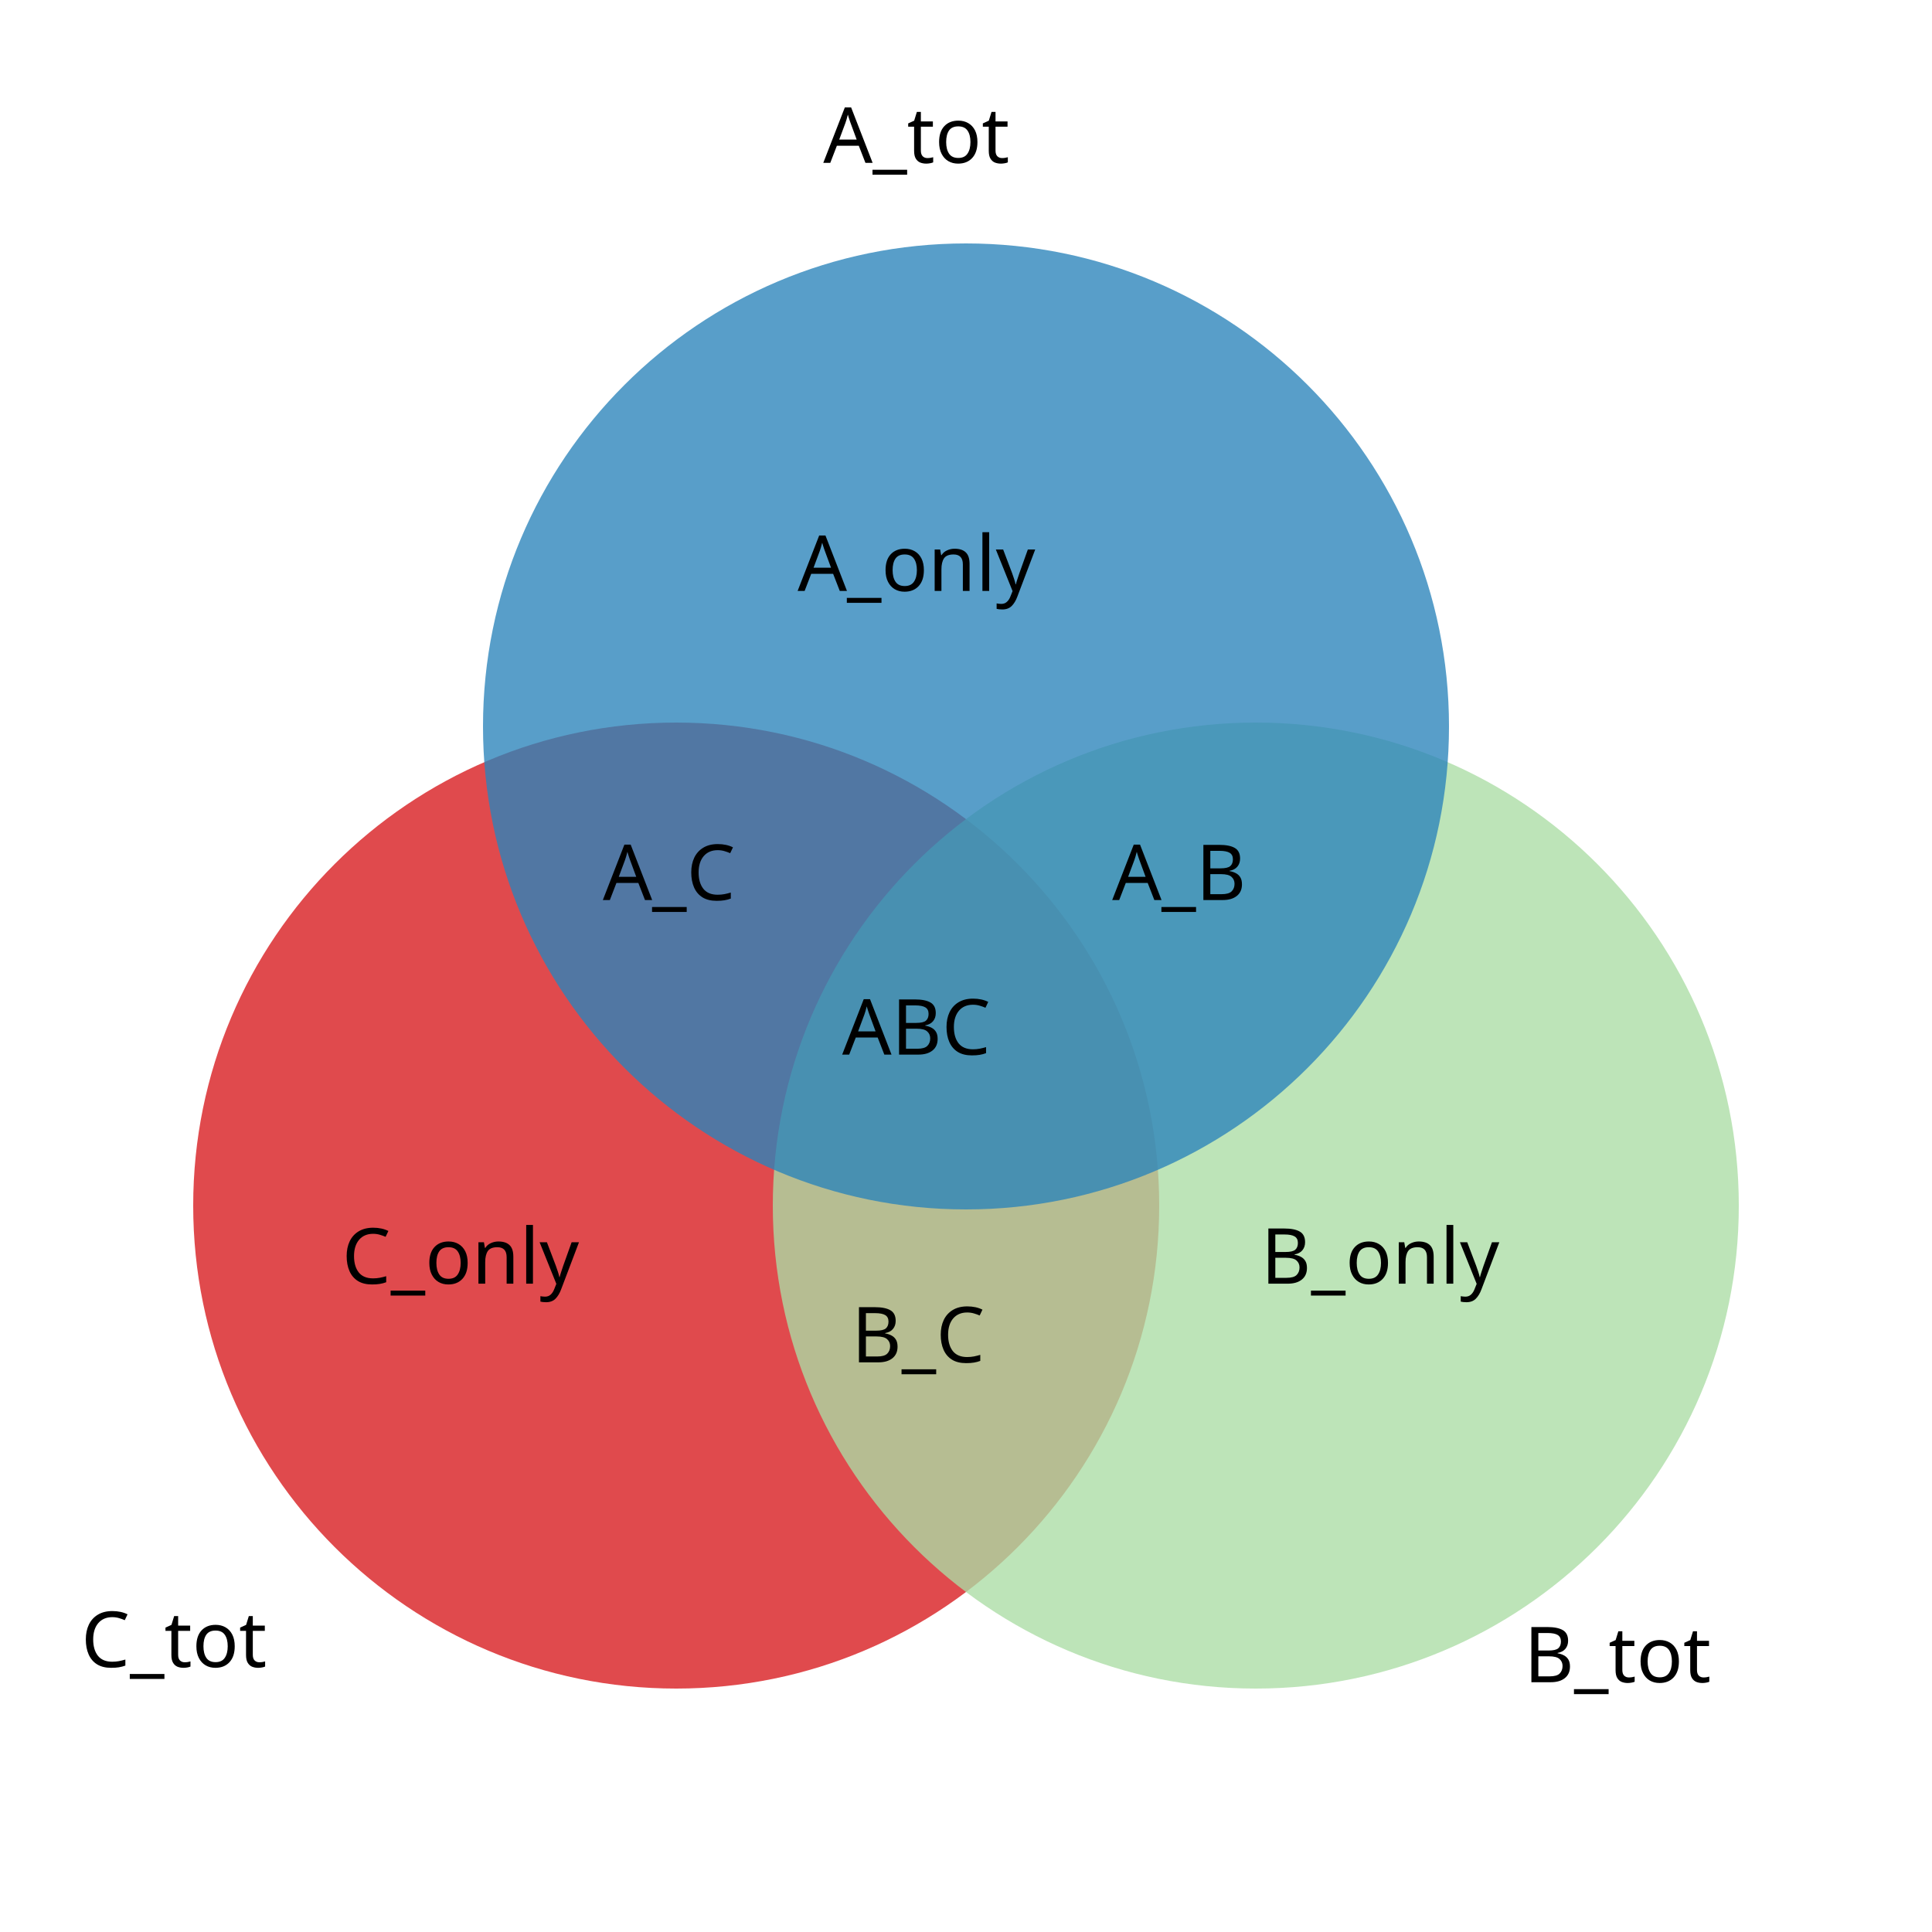
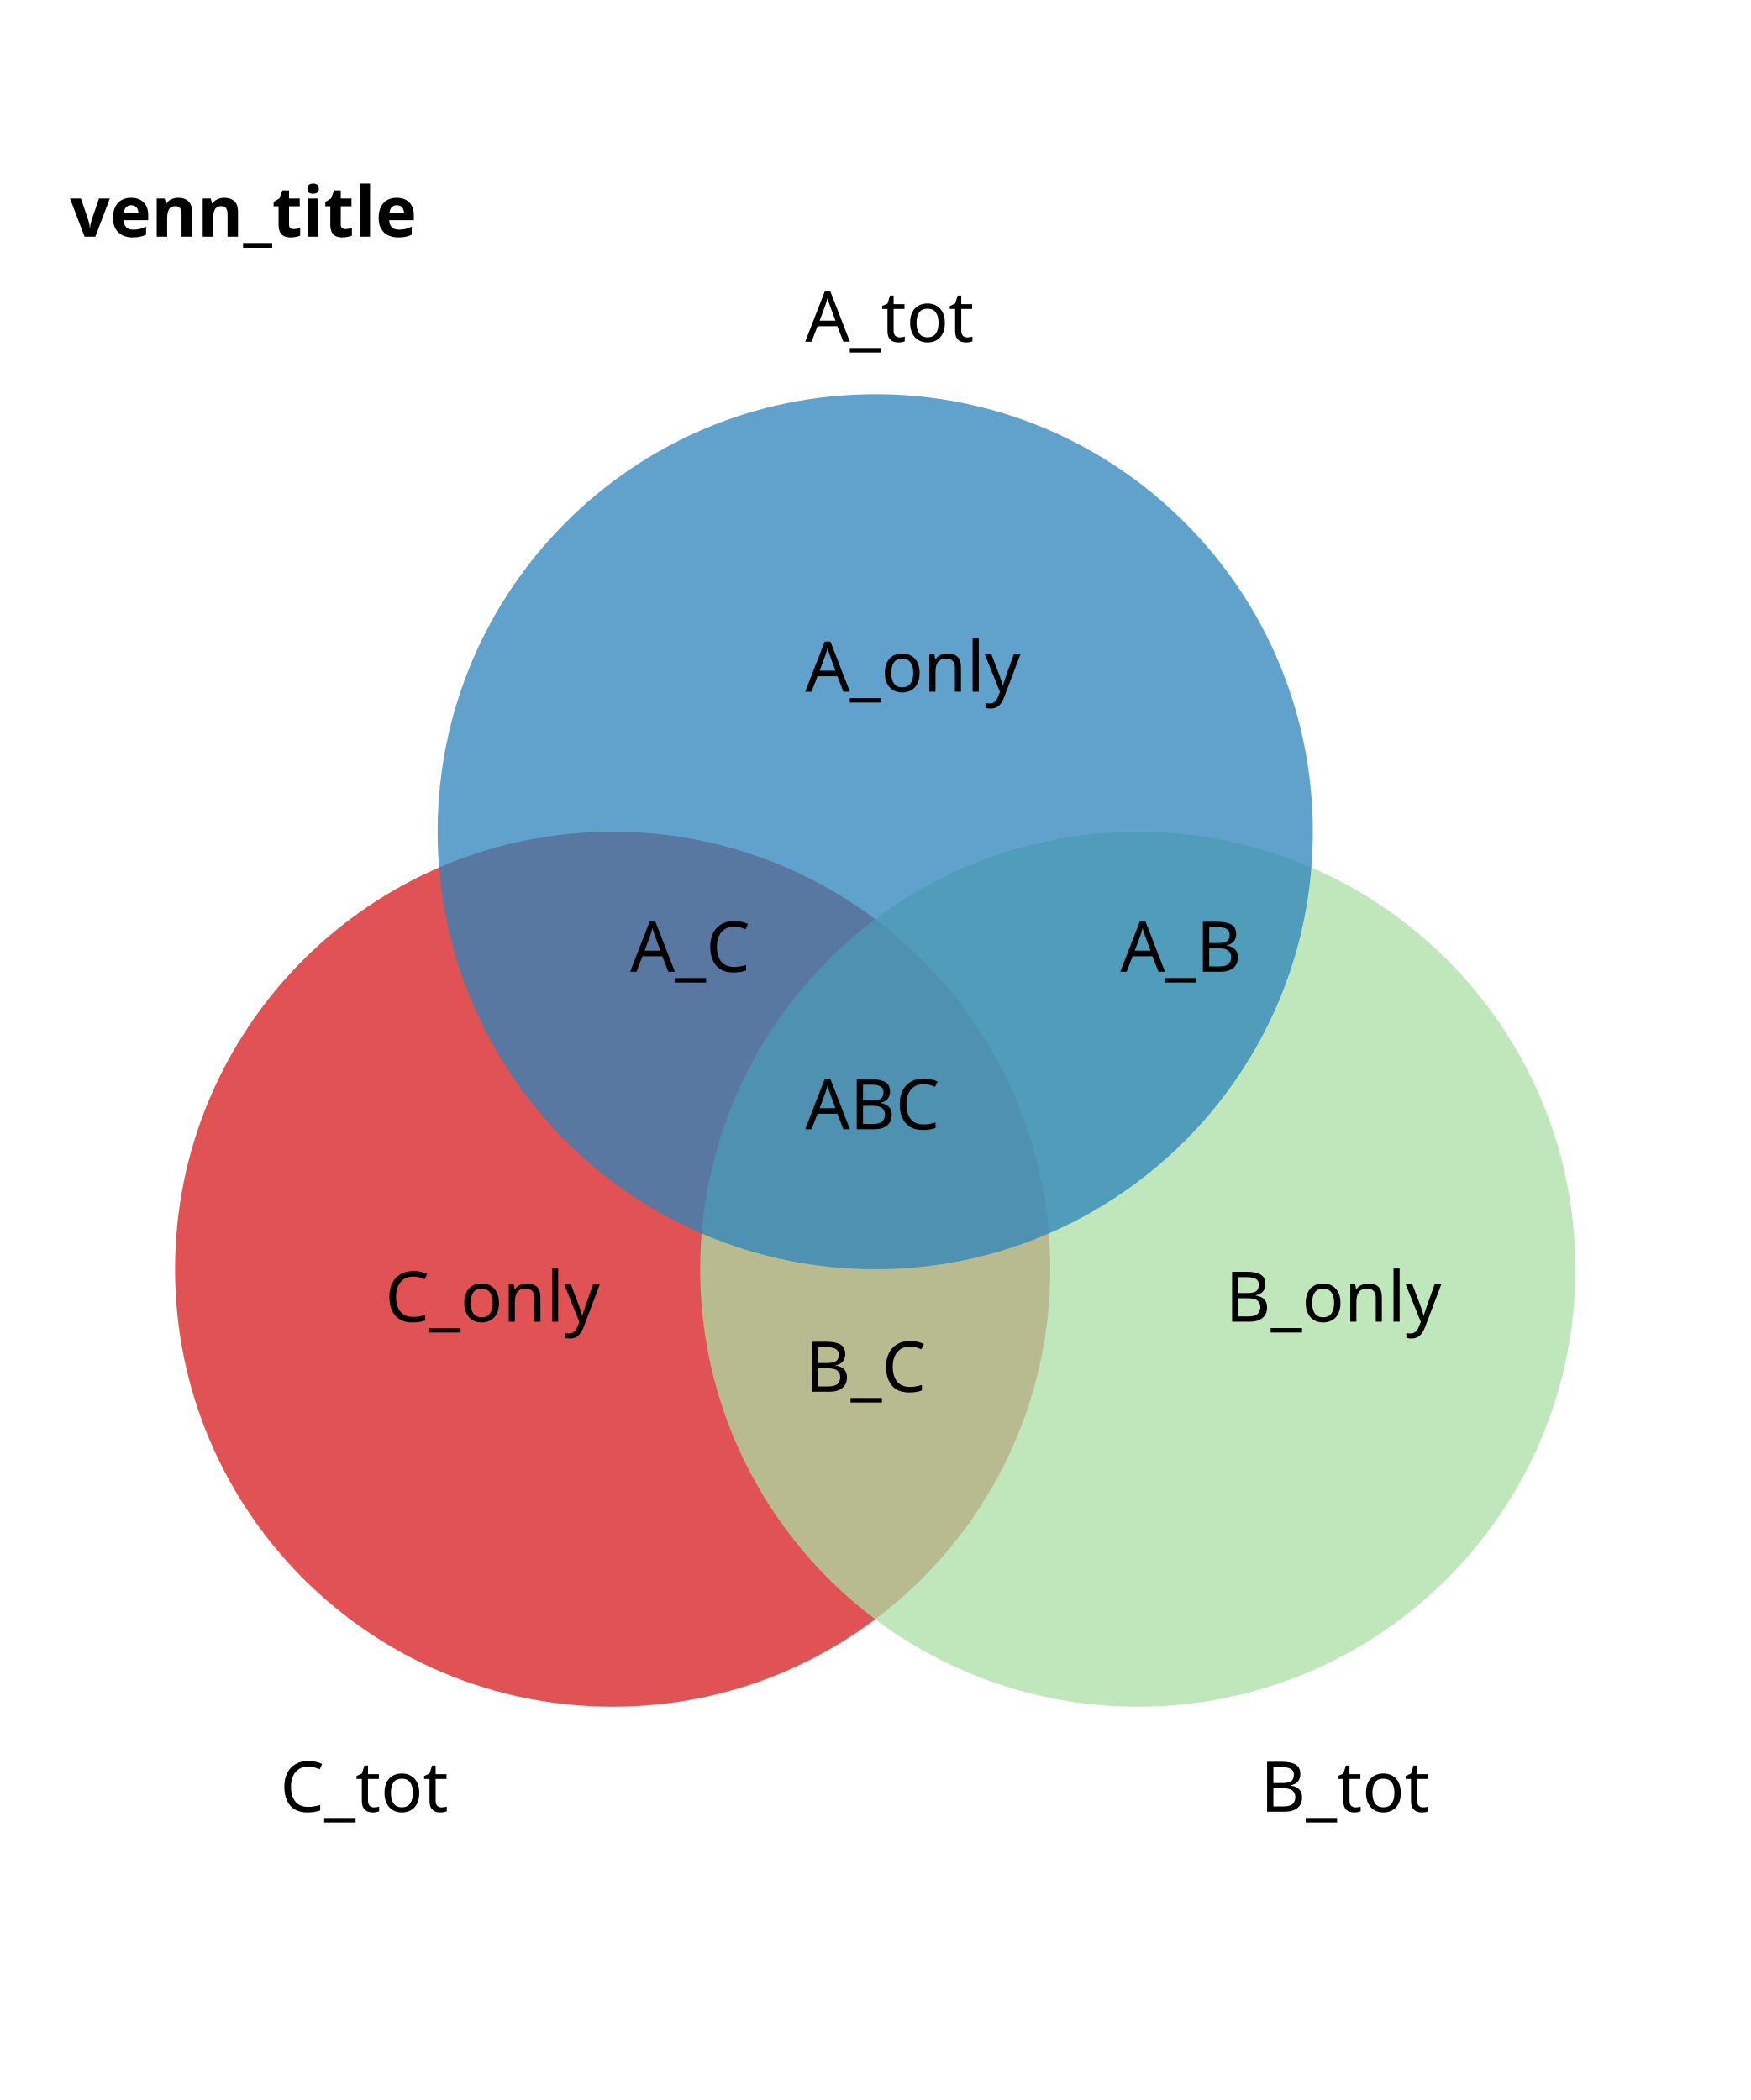
- <svg xmlns="http://www.w3.org/2000/svg" width="500" height="500" viewBox="0 0 500 500" id="svg4258" version="1.1">
-   <defs id="defs4260" />
+ <svg xmlns="http://www.w3.org/2000/svg" width="500" height="600" viewBox="0 0 500 500" version="1.1">
  <g id="layer1" transform="translate(0,-552.3622)">
-     <circle r="125" cy="864.362" cx="175" id="circle4871" style="opacity:1;fill:#d7191c;fill-opacity:0.784;stroke:none;stroke-width:4.902;stroke-linecap:round;stroke-linejoin:round;stroke-miterlimit:4;stroke-dasharray:none;stroke-dashoffset:0;stroke-opacity:1" />
-     <circle style="opacity:1;fill:#abdda4;fill-opacity:0.784;stroke:none;stroke-width:4.902;stroke-linecap:round;stroke-linejoin:round;stroke-miterlimit:4;stroke-dasharray:none;stroke-dashoffset:0;stroke-opacity:1" id="circle4879" cx="325" cy="864.362" r="125" />
-     <circle r="125" cy="740.362" cx="250" id="circle4881" style="opacity:1;fill:#2b83ba;fill-opacity:0.784;stroke:none;stroke-width:4.902;stroke-linecap:round;stroke-linejoin:round;stroke-miterlimit:4;stroke-dasharray:none;stroke-dashoffset:0;stroke-opacity:1" />
-     <text xml:space="preserve" style="font-style:normal;font-variant:normal;font-weight:normal;font-stretch:normal;font-size:20px;line-height:125%;font-family:sans-serif;-inkscape-font-specification:sans-serif;text-align:center;letter-spacing:0px;word-spacing:0px;writing-mode:lr-tb;text-anchor:middle;fill:#000000;fill-opacity:1;stroke:none;stroke-width:1px;stroke-linecap:butt;stroke-linejoin:miter;stroke-opacity:1" x="250.166" y="594.505" id="text4904">
-       <tspan id="tspan4906" x="250.166" y="594.505">A_tot</tspan>
+     <circle r="125" cx="175" cy="865" style="fill:#d7191c;fill-opacity:0.75" />
+     <circle r="125" cx="325" cy="865" style="fill:#abdda4;fill-opacity:0.75;" />
+     <circle r="125" cx="250" cy="740" style="fill:#2b83ba;fill-opacity:0.75;" />
+     <text style="font-size:20px;font-family:sans-serif;font-weight:bold;">
+       <tspan y="570" x="20">
+         venn_title
+       </tspan>
    </text>
-     <text id="text4908" y="987.719" x="431.595" style="font-style:normal;font-variant:normal;font-weight:normal;font-stretch:normal;font-size:20px;line-height:125%;font-family:sans-serif;-inkscape-font-specification:sans-serif;text-align:center;letter-spacing:0px;word-spacing:0px;writing-mode:lr-tb;text-anchor:middle;fill:#000000;fill-opacity:1;stroke:none;stroke-width:1px;stroke-linecap:butt;stroke-linejoin:miter;stroke-opacity:1" xml:space="preserve">
-       <tspan y="987.719" x="431.595" id="tspan4910">B_tot</tspan>
+     <text style="font-size:20px;font-family:sans-serif;">
+       <tspan y="600" x="230">
+         A_tot
+       </tspan>
    </text>
-     <text xml:space="preserve" style="font-style:normal;font-variant:normal;font-weight:normal;font-stretch:normal;font-size:20px;line-height:125%;font-family:sans-serif;-inkscape-font-specification:sans-serif;text-align:center;letter-spacing:0px;word-spacing:0px;writing-mode:lr-tb;text-anchor:middle;fill:#000000;fill-opacity:1;stroke:none;stroke-width:1px;stroke-linecap:butt;stroke-linejoin:miter;stroke-opacity:1" x="58.023" y="983.791" id="text4912">
-       <tspan id="tspan4914" x="58.023" y="983.791">C_tot</tspan>
+     <text style="font-size:20px;font-family:sans-serif;">
+       <tspan y="1020" x="360">
+         B_tot
+       </tspan>
    </text>
-     <text id="text4916" y="825.294" x="250.166" style="font-style:normal;font-variant:normal;font-weight:normal;font-stretch:normal;font-size:20px;line-height:125%;font-family:sans-serif;-inkscape-font-specification:sans-serif;text-align:center;letter-spacing:0px;word-spacing:0px;writing-mode:lr-tb;text-anchor:middle;fill:#000000;fill-opacity:1;stroke:none;stroke-width:1px;stroke-linecap:butt;stroke-linejoin:miter;stroke-opacity:1" xml:space="preserve">
-       <tspan y="825.294" x="250.166" id="tspan4918">ABC</tspan>
+     <text style="font-size:20px;font-family:sans-serif;">
+       <tspan y="1020" x="80">
+         C_tot
+       </tspan>
    </text>
-     <text xml:space="preserve" style="font-style:normal;font-variant:normal;font-weight:normal;font-stretch:normal;font-size:20px;line-height:125%;font-family:sans-serif;-inkscape-font-specification:sans-serif;text-align:center;letter-spacing:0px;word-spacing:0px;writing-mode:lr-tb;text-anchor:middle;fill:#000000;fill-opacity:1;stroke:none;stroke-width:1px;stroke-linecap:butt;stroke-linejoin:miter;stroke-opacity:1" x="250.166" y="705.294" id="text4920">
-       <tspan id="tspan4922" x="250.166" y="705.294">A_only</tspan>
+     <text style="font-size:20px;font-family:sans-serif;">
+       <tspan y="825" x="230">
+         ABC
+       </tspan>
    </text>
-     <text id="text4924" y="884.58" x="370.166" style="font-style:normal;font-variant:normal;font-weight:normal;font-stretch:normal;font-size:20px;line-height:125%;font-family:sans-serif;-inkscape-font-specification:sans-serif;text-align:center;letter-spacing:0px;word-spacing:0px;writing-mode:lr-tb;text-anchor:middle;fill:#000000;fill-opacity:1;stroke:none;stroke-width:1px;stroke-linecap:butt;stroke-linejoin:miter;stroke-opacity:1" xml:space="preserve">
-       <tspan y="884.58" x="370.166" id="tspan4926">B_only</tspan>
+     <text style="font-size:20px;font-family:sans-serif;">
+       <tspan y="700" x="230">
+         A_only
+       </tspan>
    </text>
-     <text xml:space="preserve" style="font-style:normal;font-variant:normal;font-weight:normal;font-stretch:normal;font-size:20px;line-height:125%;font-family:sans-serif;-inkscape-font-specification:sans-serif;text-align:center;letter-spacing:0px;word-spacing:0px;writing-mode:lr-tb;text-anchor:middle;fill:#000000;fill-opacity:1;stroke:none;stroke-width:1px;stroke-linecap:butt;stroke-linejoin:miter;stroke-opacity:1" x="132.166" y="884.58" id="text4928">
-       <tspan id="tspan4930" x="132.166" y="884.58">C_only</tspan>
+     <text style="font-size:20px;font-family:sans-serif;">
+       <tspan y="880" x="350">
+         B_only
+       </tspan>
    </text>
-     <text xml:space="preserve" style="font-style:normal;font-variant:normal;font-weight:normal;font-stretch:normal;font-size:20px;line-height:125%;font-family:sans-serif;-inkscape-font-specification:sans-serif;text-align:center;letter-spacing:0px;word-spacing:0px;writing-mode:lr-tb;text-anchor:middle;fill:#000000;fill-opacity:1;stroke:none;stroke-width:1px;stroke-linecap:butt;stroke-linejoin:miter;stroke-opacity:1" x="186.166" y="785.294" id="text4932">
-       <tspan id="tspan4934" x="186.166" y="785.294">A_C</tspan>
+     <text style="font-size:20px;font-family:sans-serif;">
+       <tspan y="880" x="110">
+         C_only
+       </tspan>
    </text>
-     <text id="text4936" y="785.294" x="318.166" style="font-style:normal;font-variant:normal;font-weight:normal;font-stretch:normal;font-size:20px;line-height:125%;font-family:sans-serif;-inkscape-font-specification:sans-serif;text-align:center;letter-spacing:0px;word-spacing:0px;writing-mode:lr-tb;text-anchor:middle;fill:#000000;fill-opacity:1;stroke:none;stroke-width:1px;stroke-linecap:butt;stroke-linejoin:miter;stroke-opacity:1" xml:space="preserve">
-       <tspan y="785.294" x="318.166" id="tspan4938">A_B</tspan>
+     <text style="font-size:20px;font-family:sans-serif;">
+       <tspan y="780" x="180">
+         A_C
+       </tspan>
    </text>
-     <text xml:space="preserve" style="font-style:normal;font-variant:normal;font-weight:normal;font-stretch:normal;font-size:20px;line-height:125%;font-family:sans-serif;-inkscape-font-specification:sans-serif;text-align:center;letter-spacing:0px;word-spacing:0px;writing-mode:lr-tb;text-anchor:middle;fill:#000000;fill-opacity:1;stroke:none;stroke-width:1px;stroke-linecap:butt;stroke-linejoin:miter;stroke-opacity:1" x="250.625" y="904.937" id="text4940">
-       <tspan id="tspan4942" x="250.625" y="904.937">B_C</tspan>
+     <text style="font-size:20px;font-family:sans-serif;">
+       <tspan y="780" x="320">
+         A_B
+       </tspan>
+     </text>
+     <text style="font-size:20px;font-family:sans-serif;">
+       <tspan y="900" x="230">
+         B_C
+       </tspan>
    </text>
  </g>
</svg>
